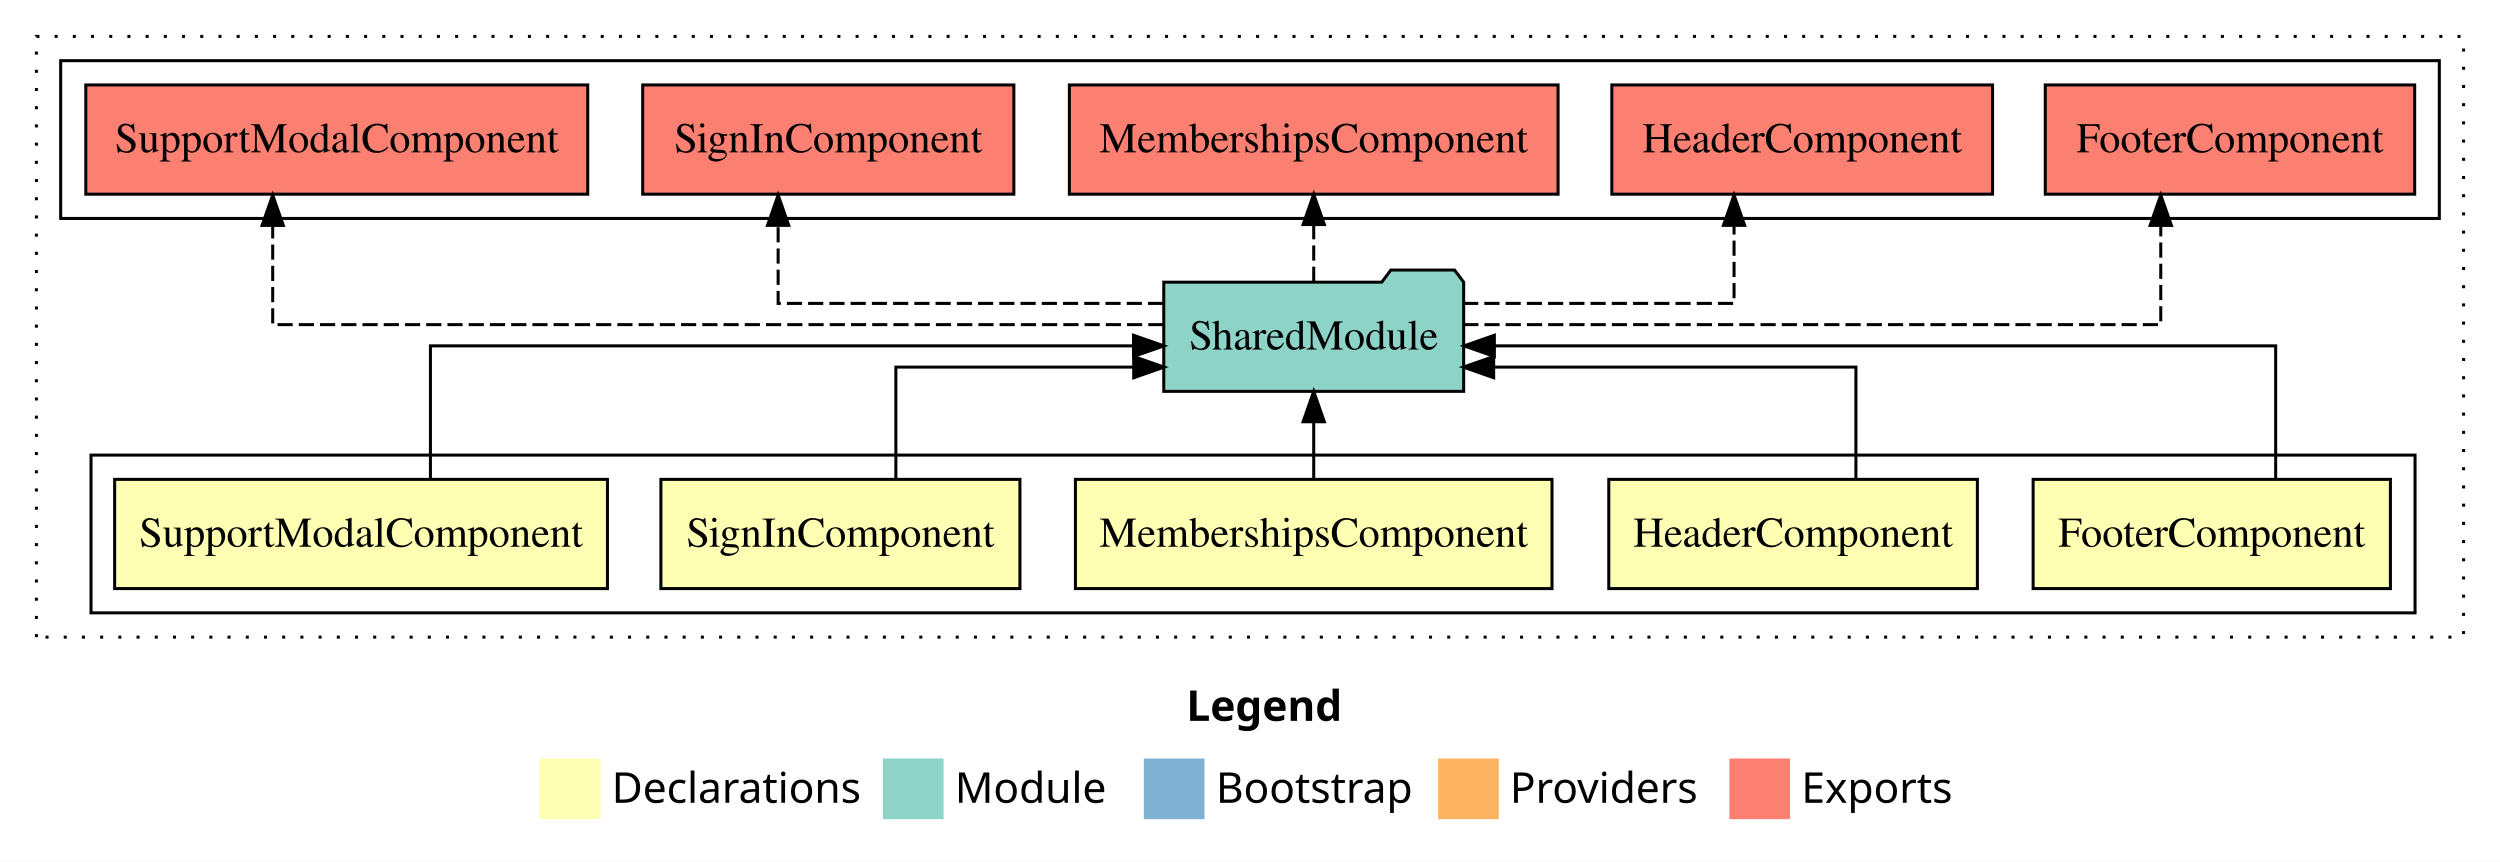
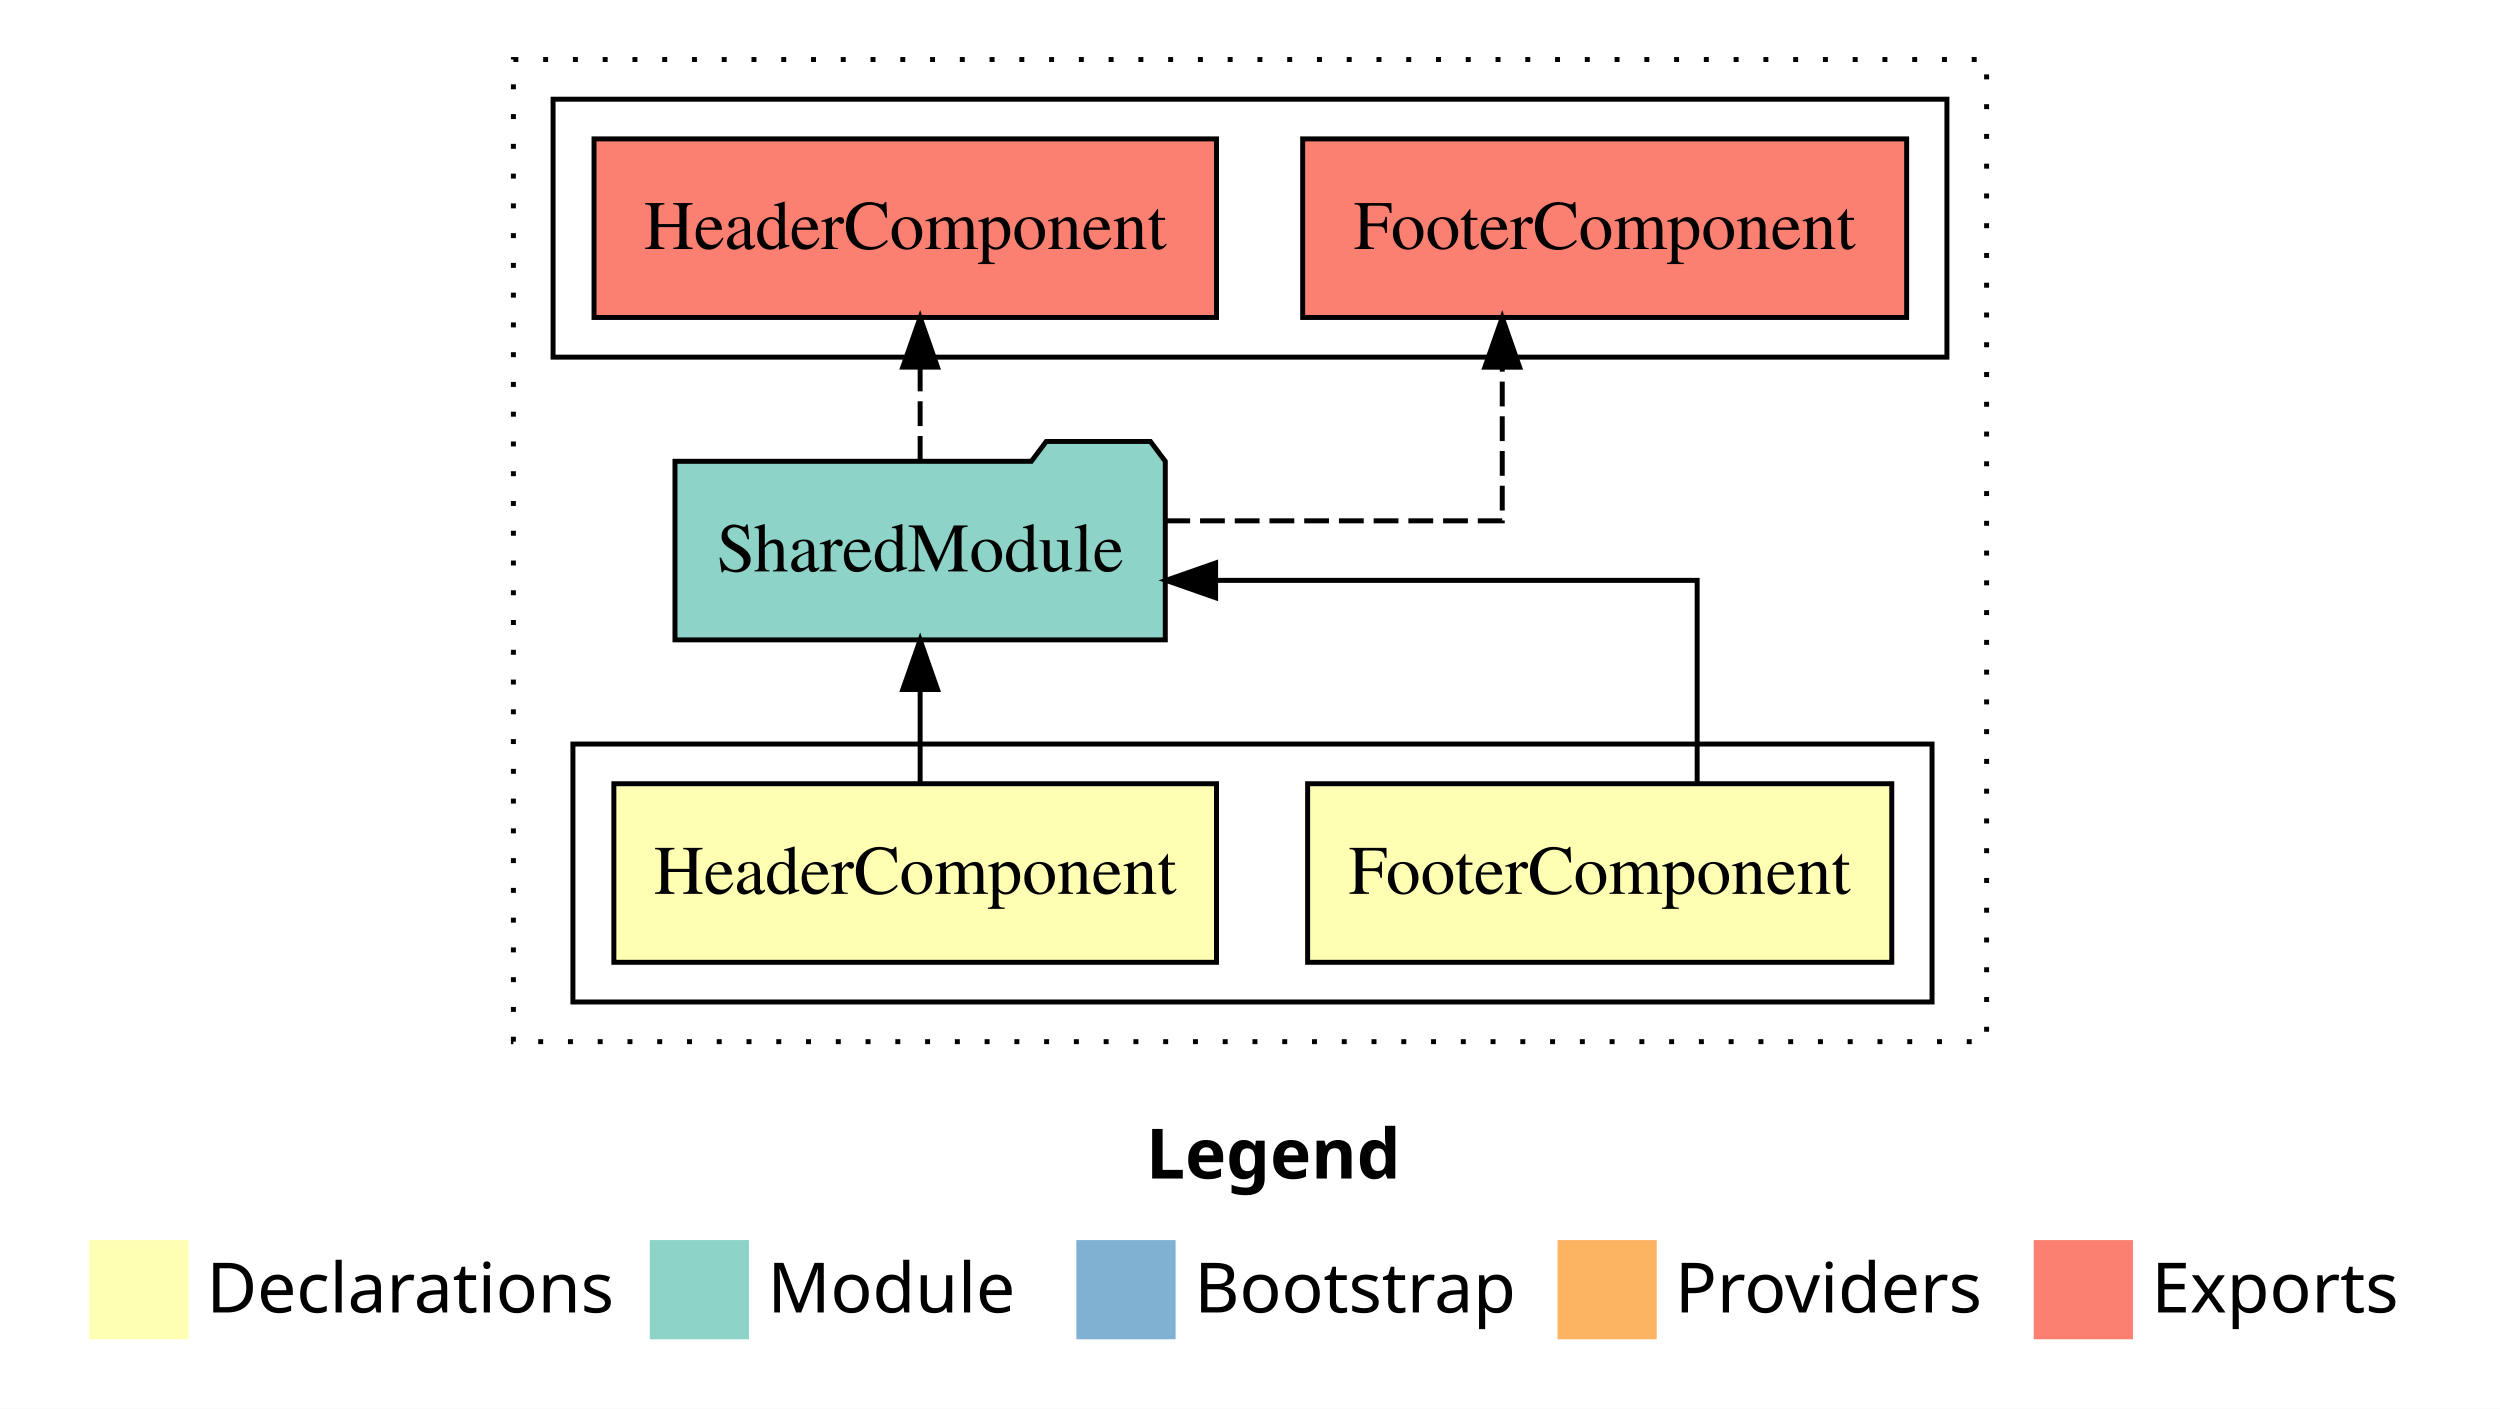
- <svg xmlns="http://www.w3.org/2000/svg" width="824pt" height="284pt" viewBox="0.00 0.00 824.00 284.00">
+ <svg xmlns="http://www.w3.org/2000/svg" width="504pt" height="284pt" viewBox="0.00 0.00 504.00 284.00">
  <g id="graph0" class="graph" transform="scale(1 1) rotate(0) translate(4 280)">
-     <polygon fill="#ffffff" stroke="transparent" points="-4,4 -4,-280 820,-280 820,4 -4,4" />
-     <text text-anchor="start" x="387.009" y="-42.4" font-family="sans-serif" font-weight="bold" font-size="14.00" fill="#000000">Legend</text>
-     <polygon fill="#ffffb3" stroke="transparent" points="174,-10 174,-30 194,-30 194,-10 174,-10" />
-     <text text-anchor="start" x="197.629" y="-15.4" font-family="sans-serif" font-size="14.00" fill="#000000">  Declarations</text>
-     <polygon fill="#8dd3c7" stroke="transparent" points="287,-10 287,-30 307,-30 307,-10 287,-10" />
-     <text text-anchor="start" x="310.725" y="-15.4" font-family="sans-serif" font-size="14.00" fill="#000000">  Module</text>
-     <polygon fill="#80b1d3" stroke="transparent" points="373,-10 373,-30 393,-30 393,-10 373,-10" />
-     <text text-anchor="start" x="396.781" y="-15.4" font-family="sans-serif" font-size="14.00" fill="#000000">  Bootstrap</text>
-     <polygon fill="#fdb462" stroke="transparent" points="470,-10 470,-30 490,-30 490,-10 470,-10" />
-     <text text-anchor="start" x="493.673" y="-15.4" font-family="sans-serif" font-size="14.00" fill="#000000">  Providers</text>
-     <polygon fill="#fb8072" stroke="transparent" points="566,-10 566,-30 586,-30 586,-10 566,-10" />
-     <text text-anchor="start" x="589.726" y="-15.4" font-family="sans-serif" font-size="14.00" fill="#000000">  Exports</text>
+     <polygon fill="#ffffff" stroke="transparent" points="-4,4 -4,-280 500,-280 500,4 -4,4" />
+     <text text-anchor="start" x="227.009" y="-42.4" font-family="sans-serif" font-weight="bold" font-size="14.00" fill="#000000">Legend</text>
+     <polygon fill="#ffffb3" stroke="transparent" points="14,-10 14,-30 34,-30 34,-10 14,-10" />
+     <text text-anchor="start" x="37.629" y="-15.4" font-family="sans-serif" font-size="14.00" fill="#000000">  Declarations</text>
+     <polygon fill="#8dd3c7" stroke="transparent" points="127,-10 127,-30 147,-30 147,-10 127,-10" />
+     <text text-anchor="start" x="150.725" y="-15.4" font-family="sans-serif" font-size="14.00" fill="#000000">  Module</text>
+     <polygon fill="#80b1d3" stroke="transparent" points="213,-10 213,-30 233,-30 233,-10 213,-10" />
+     <text text-anchor="start" x="236.781" y="-15.4" font-family="sans-serif" font-size="14.00" fill="#000000">  Bootstrap</text>
+     <polygon fill="#fdb462" stroke="transparent" points="310,-10 310,-30 330,-30 330,-10 310,-10" />
+     <text text-anchor="start" x="333.673" y="-15.4" font-family="sans-serif" font-size="14.00" fill="#000000">  Providers</text>
+     <polygon fill="#fb8072" stroke="transparent" points="406,-10 406,-30 426,-30 426,-10 406,-10" />
+     <text text-anchor="start" x="429.726" y="-15.4" font-family="sans-serif" font-size="14.00" fill="#000000">  Exports</text>
    <g id="clust1" class="cluster">
-       <polygon fill="none" stroke="#000000" stroke-dasharray="1,5" points="8,-70 8,-268 808,-268 808,-70 8,-70" />
+       <polygon fill="none" stroke="#000000" stroke-dasharray="1,5" points="99.5,-70 99.5,-268 396.5,-268 396.5,-70 99.5,-70" />
    </g>
    <g id="clust2" class="cluster">
-       <polygon fill="none" stroke="#000000" points="26,-78 26,-130 792,-130 792,-78 26,-78" />
+       <polygon fill="none" stroke="#000000" points="111.5,-78 111.5,-130 385.5,-130 385.5,-78 111.5,-78" />
    </g>
-     <g id="clust9" class="cluster">
-       <polygon fill="none" stroke="#000000" points="16,-208 16,-260 800,-260 800,-208 16,-208" />
+     <g id="clust6" class="cluster">
+       <polygon fill="none" stroke="#000000" points="107.5,-208 107.5,-260 388.5,-260 388.5,-208 107.5,-208" />
    </g>
    <g id="node1" class="node">
-       <polygon fill="#ffffb3" stroke="#000000" points="783.881,-122 666.119,-122 666.119,-86 783.881,-86 783.881,-122" />
-       <text text-anchor="middle" x="725" y="-99.8" font-family="Times,serif" font-size="14.00" fill="#000000">FooterComponent</text>
+       <polygon fill="#ffffb3" stroke="#000000" points="377.381,-122 259.619,-122 259.619,-86 377.381,-86 377.381,-122" />
+       <text text-anchor="middle" x="318.5" y="-99.8" font-family="Times,serif" font-size="14.00" fill="#000000">FooterComponent</text>
    </g>
-     <g id="node6" class="node">
-       <polygon fill="#8dd3c7" stroke="#000000" points="478.423,-187 475.423,-191 454.423,-191 451.423,-187 379.577,-187 379.577,-151 478.423,-151 478.423,-187" />
-       <text text-anchor="middle" x="429" y="-164.8" font-family="Times,serif" font-size="14.00" fill="#000000">SharedModule</text>
+     <g id="node3" class="node">
+       <polygon fill="#8dd3c7" stroke="#000000" points="230.923,-187 227.923,-191 206.923,-191 203.923,-187 132.077,-187 132.077,-151 230.923,-151 230.923,-187" />
+       <text text-anchor="middle" x="181.5" y="-164.8" font-family="Times,serif" font-size="14.00" fill="#000000">SharedModule</text>
    </g>
    <g id="edge1" class="edge">
-       <path fill="none" stroke="#000000" d="M746.063,-122.267C746.063,-140.555 746.063,-166 746.063,-166 746.063,-166 488.541,-166 488.541,-166" />
-       <polygon fill="#000000" stroke="#000000" points="488.541,-162.5 478.541,-166 488.541,-169.5 488.541,-162.5" />
+       <path fill="none" stroke="#000000" d="M338.147,-122.022C338.147,-139.373 338.147,-163 338.147,-163 338.147,-163 241.064,-163 241.064,-163" />
+       <polygon fill="#000000" stroke="#000000" points="241.064,-159.5 231.064,-163 241.064,-166.5 241.064,-159.5" />
    </g>
    <g id="node2" class="node">
-       <polygon fill="#ffffb3" stroke="#000000" points="647.744,-122 526.256,-122 526.256,-86 647.744,-86 647.744,-122" />
-       <text text-anchor="middle" x="587" y="-99.8" font-family="Times,serif" font-size="14.00" fill="#000000">HeaderComponent</text>
+       <polygon fill="#ffffb3" stroke="#000000" points="241.244,-122 119.756,-122 119.756,-86 241.244,-86 241.244,-122" />
+       <text text-anchor="middle" x="180.5" y="-99.8" font-family="Times,serif" font-size="14.00" fill="#000000">HeaderComponent</text>
    </g>
    <g id="edge2" class="edge">
-       <path fill="none" stroke="#000000" d="M607.707,-122.009C607.707,-138.049 607.707,-159 607.707,-159 607.707,-159 488.306,-159 488.306,-159" />
-       <polygon fill="#000000" stroke="#000000" points="488.306,-155.5 478.306,-159 488.306,-162.5 488.306,-155.5" />
+       <path fill="none" stroke="#000000" d="M181.5,-122.106C181.5,-122.106 181.5,-140.991 181.5,-140.991" />
+       <polygon fill="#000000" stroke="#000000" points="178,-140.991 181.5,-150.991 185,-140.991 178,-140.991" />
    </g>
-     <g id="node3" class="node">
-       <polygon fill="#ffffb3" stroke="#000000" points="507.538,-122 350.462,-122 350.462,-86 507.538,-86 507.538,-122" />
-       <text text-anchor="middle" x="429" y="-99.8" font-family="Times,serif" font-size="14.00" fill="#000000">MembershipsComponent</text>
+     <g id="node4" class="node">
+       <polygon fill="#fb8072" stroke="#000000" points="380.381,-252 258.619,-252 258.619,-216 380.381,-216 380.381,-252" />
+       <text text-anchor="middle" x="319.5" y="-229.8" font-family="Times,serif" font-size="14.00" fill="#000000">FooterComponent </text>
    </g>
    <g id="edge3" class="edge">
-       <path fill="none" stroke="#000000" d="M429,-122.106C429,-122.106 429,-140.991 429,-140.991" />
-       <polygon fill="#000000" stroke="#000000" points="425.5,-140.991 429,-150.991 432.5,-140.991 425.5,-140.991" />
+       <path fill="none" stroke="#000000" stroke-dasharray="5,2" d="M230.928,-175C263,-175 298.853,-175 298.853,-175 298.853,-175 298.853,-205.977 298.853,-205.977" />
+       <polygon fill="#000000" stroke="#000000" points="295.353,-205.977 298.853,-215.977 302.353,-205.977 295.353,-205.977" />
    </g>
-     <g id="node4" class="node">
-       <polygon fill="#ffffb3" stroke="#000000" points="332.167,-122 213.833,-122 213.833,-86 332.167,-86 332.167,-122" />
-       <text text-anchor="middle" x="273" y="-99.8" font-family="Times,serif" font-size="14.00" fill="#000000">SignInComponent</text>
+     <g id="node5" class="node">
+       <polygon fill="#fb8072" stroke="#000000" points="241.244,-252 115.756,-252 115.756,-216 241.244,-216 241.244,-252" />
+       <text text-anchor="middle" x="178.5" y="-229.8" font-family="Times,serif" font-size="14.00" fill="#000000">HeaderComponent </text>
    </g>
    <g id="edge4" class="edge">
-       <path fill="none" stroke="#000000" d="M291.278,-122.009C291.278,-138.049 291.278,-159 291.278,-159 291.278,-159 369.668,-159 369.668,-159" />
-       <polygon fill="#000000" stroke="#000000" points="369.668,-162.5 379.668,-159 369.668,-155.5 369.668,-162.5" />
-     </g>
-     <g id="node5" class="node">
-       <polygon fill="#ffffb3" stroke="#000000" points="196.216,-122 33.784,-122 33.784,-86 196.216,-86 196.216,-122" />
-       <text text-anchor="middle" x="115" y="-99.8" font-family="Times,serif" font-size="14.00" fill="#000000">SupportModalComponent</text>
-     </g>
-     <g id="edge5" class="edge">
-       <path fill="none" stroke="#000000" d="M137.869,-122.267C137.869,-140.555 137.869,-166 137.869,-166 137.869,-166 369.614,-166 369.614,-166" />
-       <polygon fill="#000000" stroke="#000000" points="369.614,-169.5 379.614,-166 369.614,-162.5 369.614,-169.5" />
-     </g>
-     <g id="node7" class="node">
-       <polygon fill="#fb8072" stroke="#000000" points="791.881,-252 670.119,-252 670.119,-216 791.881,-216 791.881,-252" />
-       <text text-anchor="middle" x="731" y="-229.8" font-family="Times,serif" font-size="14.00" fill="#000000">FooterComponent </text>
-     </g>
-     <g id="edge6" class="edge">
-       <path fill="none" stroke="#000000" stroke-dasharray="5,2" d="M478.27,-173C558.419,-173 708.187,-173 708.187,-173 708.187,-173 708.187,-205.698 708.187,-205.698" />
-       <polygon fill="#000000" stroke="#000000" points="704.687,-205.698 708.187,-215.698 711.687,-205.698 704.687,-205.698" />
-     </g>
-     <g id="node8" class="node">
-       <polygon fill="#fb8072" stroke="#000000" points="652.744,-252 527.256,-252 527.256,-216 652.744,-216 652.744,-252" />
-       <text text-anchor="middle" x="590" y="-229.8" font-family="Times,serif" font-size="14.00" fill="#000000">HeaderComponent </text>
-     </g>
-     <g id="edge7" class="edge">
-       <path fill="none" stroke="#000000" stroke-dasharray="5,2" d="M478.235,-180C518.056,-180 567.543,-180 567.543,-180 567.543,-180 567.543,-205.718 567.543,-205.718" />
-       <polygon fill="#000000" stroke="#000000" points="564.043,-205.718 567.543,-215.718 571.043,-205.718 564.043,-205.718" />
-     </g>
-     <g id="node9" class="node">
-       <polygon fill="#fb8072" stroke="#000000" points="509.537,-252 348.463,-252 348.463,-216 509.537,-216 509.537,-252" />
-       <text text-anchor="middle" x="429" y="-229.8" font-family="Times,serif" font-size="14.00" fill="#000000">MembershipsComponent </text>
-     </g>
-     <g id="edge8" class="edge">
-       <path fill="none" stroke="#000000" stroke-dasharray="5,2" d="M429,-187.106C429,-187.106 429,-205.991 429,-205.991" />
-       <polygon fill="#000000" stroke="#000000" points="425.5,-205.991 429,-215.991 432.5,-205.991 425.5,-205.991" />
-     </g>
-     <g id="node10" class="node">
-       <polygon fill="#fb8072" stroke="#000000" points="330.166,-252 207.834,-252 207.834,-216 330.166,-216 330.166,-252" />
-       <text text-anchor="middle" x="269" y="-229.8" font-family="Times,serif" font-size="14.00" fill="#000000">SignInComponent </text>
-     </g>
-     <g id="edge9" class="edge">
-       <path fill="none" stroke="#000000" stroke-dasharray="5,2" d="M379.357,-180C327.145,-180 252.472,-180 252.472,-180 252.472,-180 252.472,-205.718 252.472,-205.718" />
-       <polygon fill="#000000" stroke="#000000" points="248.972,-205.718 252.472,-215.718 255.972,-205.718 248.972,-205.718" />
-     </g>
-     <g id="node11" class="node">
-       <polygon fill="#fb8072" stroke="#000000" points="189.716,-252 24.284,-252 24.284,-216 189.716,-216 189.716,-252" />
-       <text text-anchor="middle" x="107" y="-229.8" font-family="Times,serif" font-size="14.00" fill="#000000">SupportModalComponent </text>
-     </g>
-     <g id="edge10" class="edge">
-       <path fill="none" stroke="#000000" stroke-dasharray="5,2" d="M379.474,-173C284.454,-173 85.881,-173 85.881,-173 85.881,-173 85.881,-205.698 85.881,-205.698" />
-       <polygon fill="#000000" stroke="#000000" points="82.381,-205.698 85.881,-215.698 89.381,-205.698 82.381,-205.698" />
+       <path fill="none" stroke="#000000" stroke-dasharray="5,2" d="M181.5,-187.106C181.5,-187.106 181.5,-205.991 181.5,-205.991" />
+       <polygon fill="#000000" stroke="#000000" points="178,-205.991 181.5,-215.991 185,-205.991 178,-205.991" />
    </g>
  </g>
</svg>
